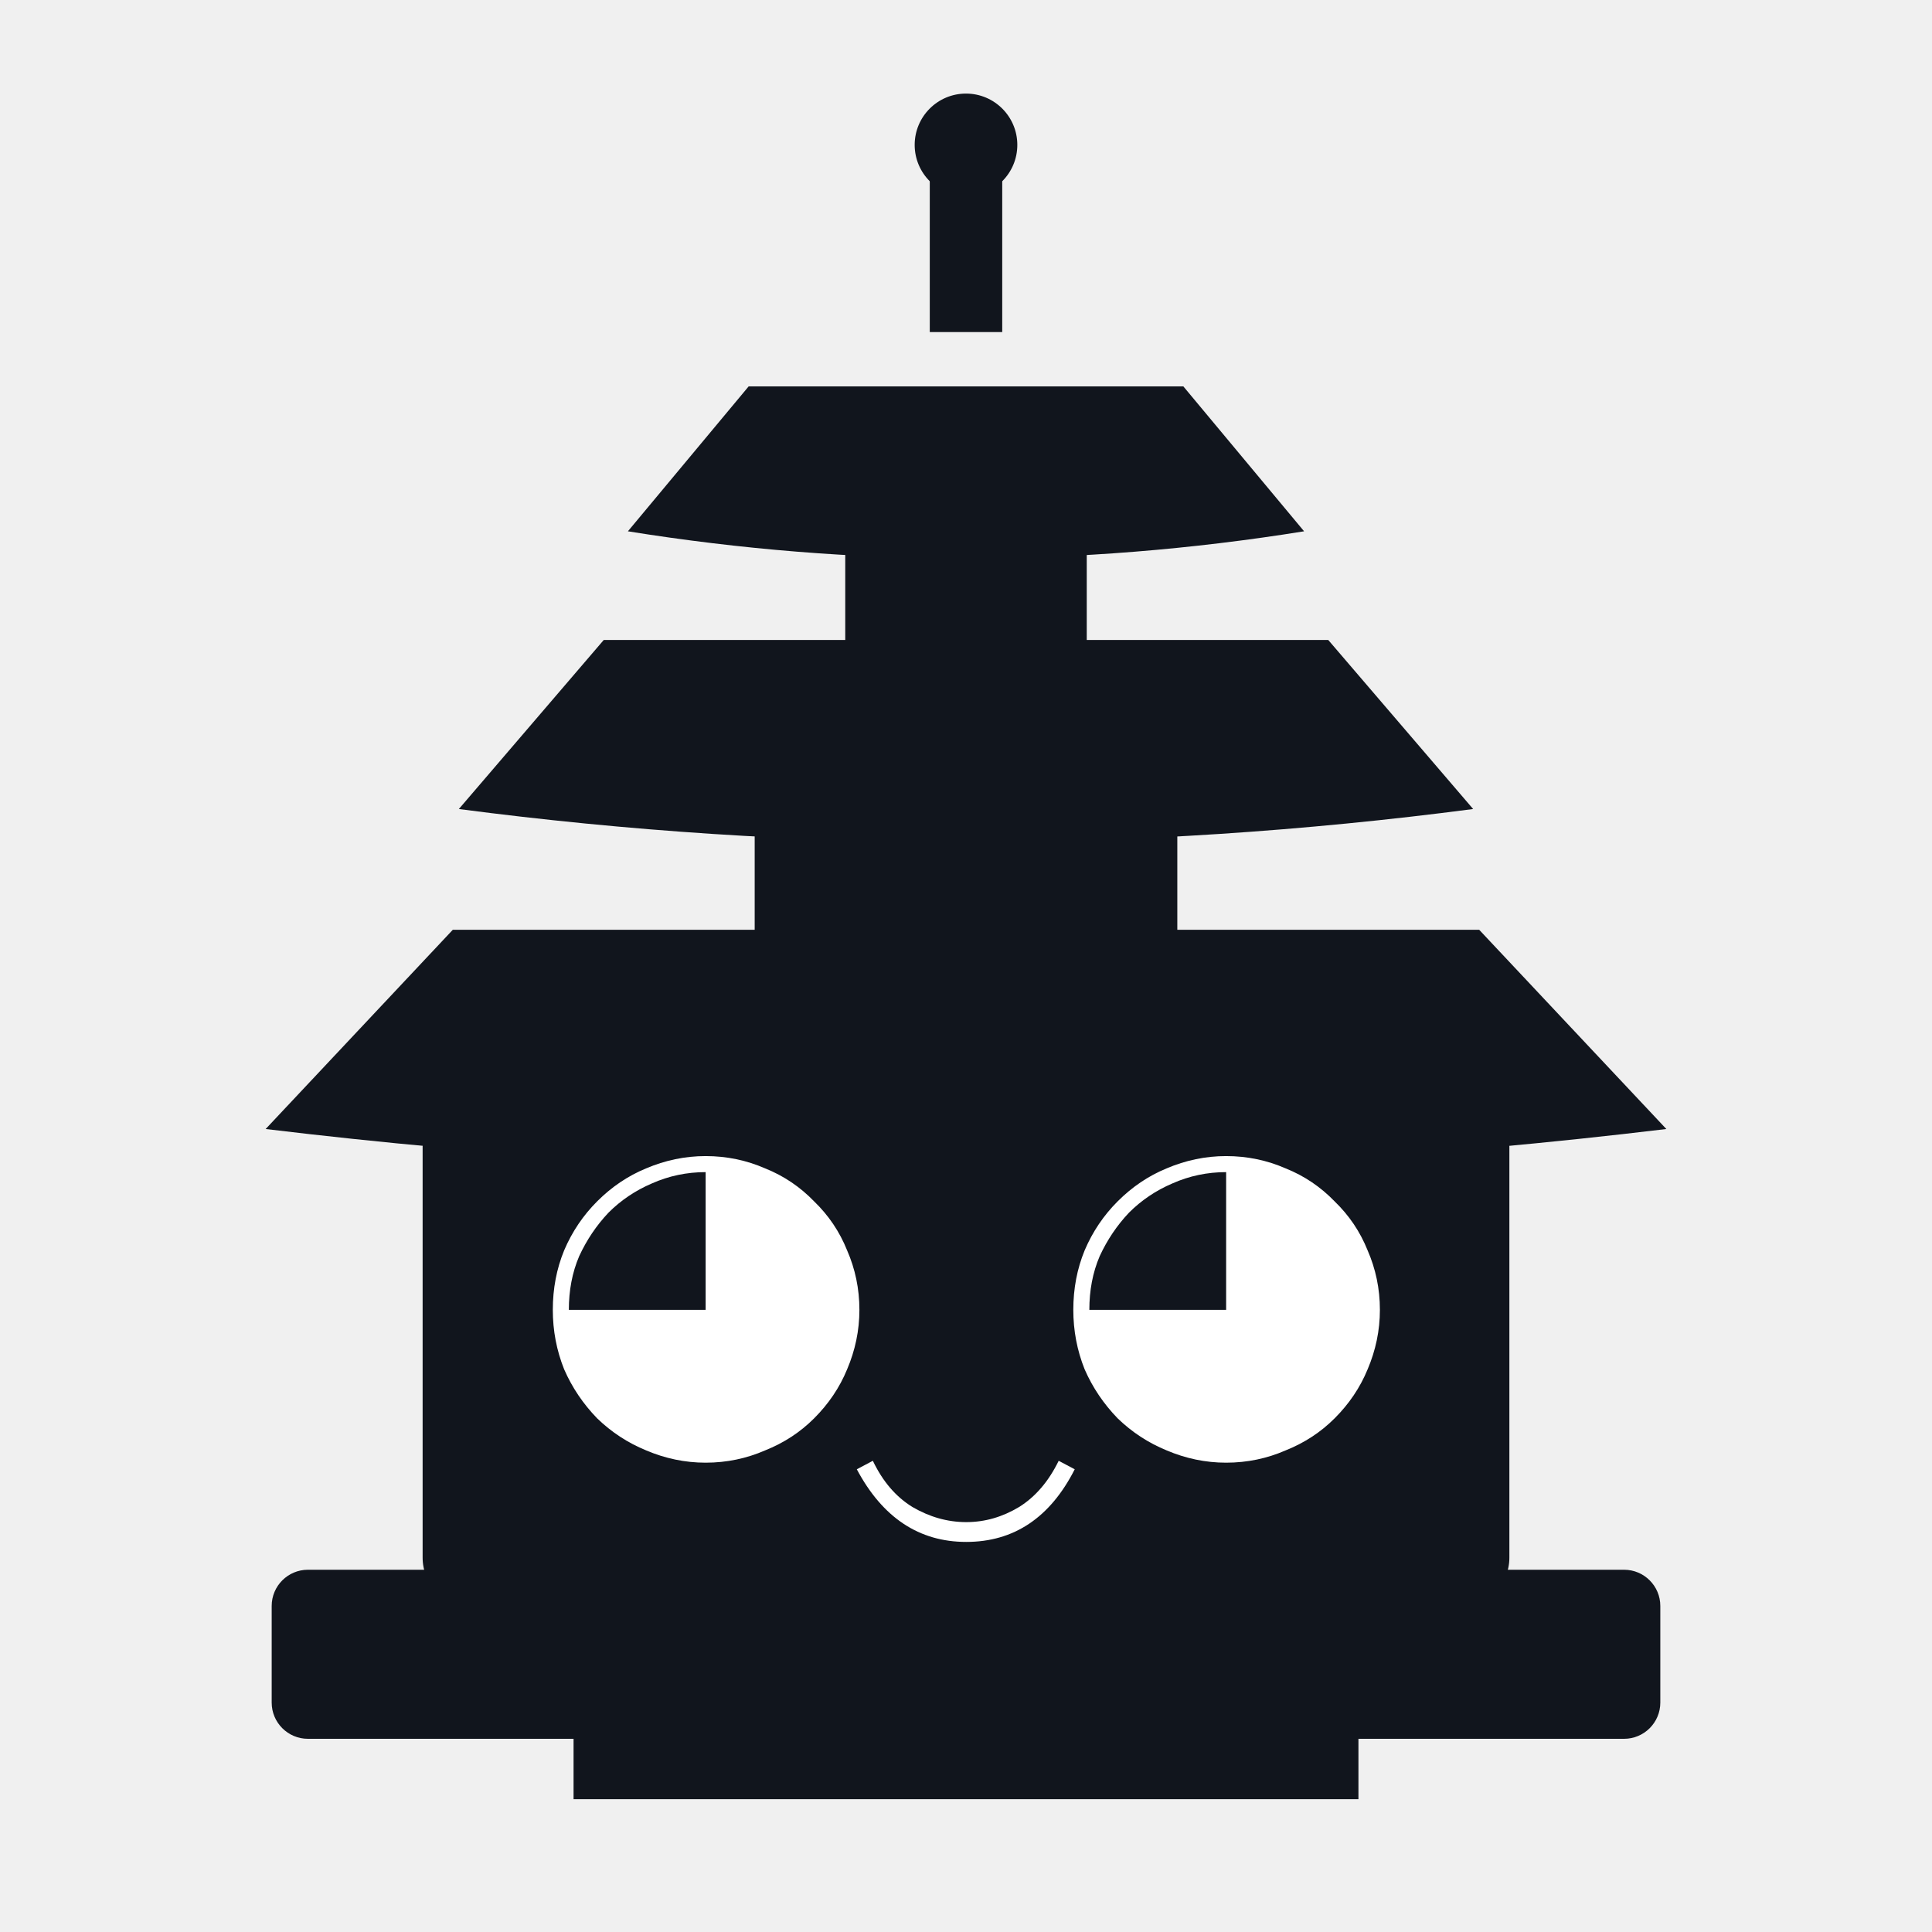
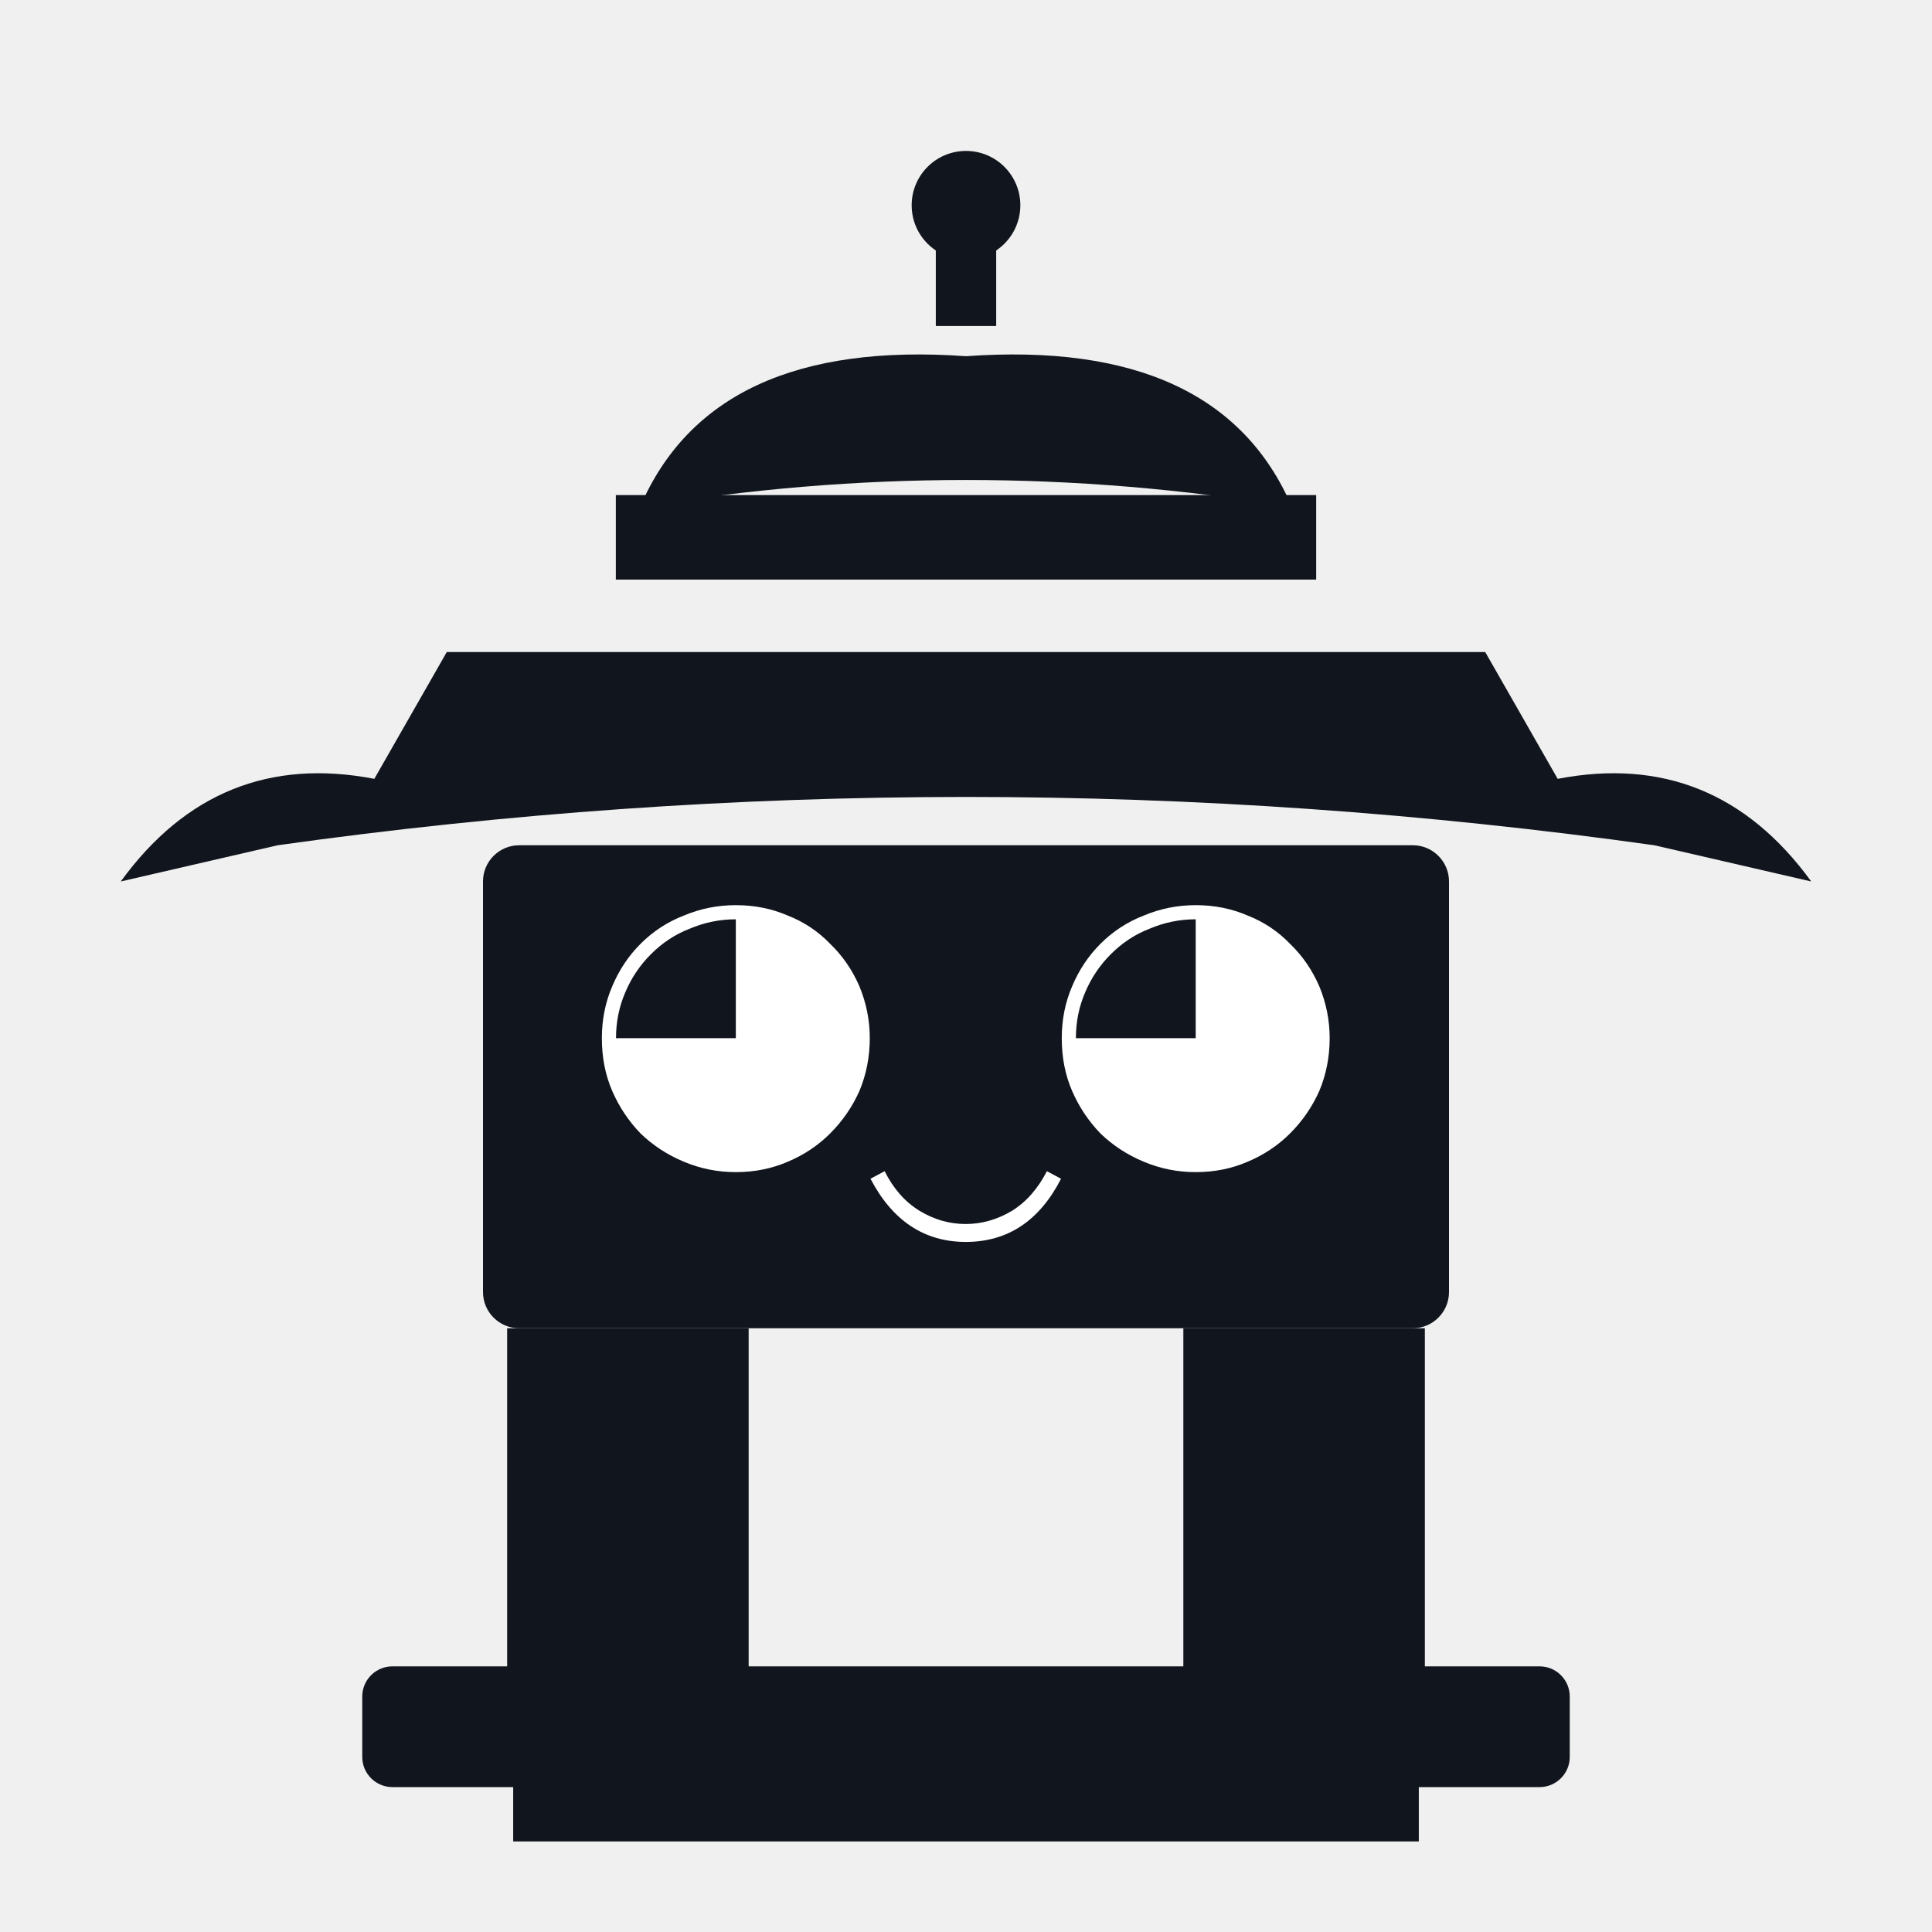
<svg xmlns="http://www.w3.org/2000/svg" viewBox="0 0 32 32" width="32" height="32">
  <style>
    .t{fill:#11151d}.f{fill:#ffffff}
    @media (prefers-color-scheme: dark){.t{fill:#ffffff}.f{fill:#11151d}}
  </style>
  <g class="t">
-     <rect x="15.4" y="2.6" width="1.2" height="2.9" />
-     <circle cx="16" cy="2.4" r="0.85" />
-     <path d="M12.4 6.4 L19.6 6.4 L21.6 8.8 Q16 9.7 10.4 8.8 Z" />
-     <rect x="14" y="8.4" width="4" height="2.4" />
-     <path d="M10 10.6 L22 10.6 L24.4 13.4 Q16 14.5 7.6 13.4 Z" />
-     <rect x="12.5" y="13" width="7" height="2.6" />
-     <path d="M7.5 15.4 L24.5 15.4 L27.6 18.7 Q16 20.1 4.4 18.7 Z" />
-     <rect x="7" y="18.2" width="18" height="8.4" rx="0.8" />
-     <rect x="4.5" y="26" width="23" height="2.8" rx="0.6" />
-     <rect x="9.5" y="28.4" width="13" height="1.4" />
+     <circle cx="16" cy="3.4" r="0.9" />
+     <rect x="15.5" y="3.6" width="1" height="1.8" />
+     <path d="M10.6 8.4 Q11.8 5.6 16 5.9 Q20.2 5.6 21.4 8.4 Q16 7.5 10.6 8.4 Z" />
+     <rect x="10.2" y="8.2" width="11.6" height="1.4" />
+     <path d="M2 14.6 Q3.6 12.4 6.2 12.9 L7.4 10.8 L24.6 10.8 L25.8 12.9 Q28.4 12.4 30 14.6 L27.4 14 Q16 12.4 4.6 14 Z" />
+     <rect x="8" y="14" width="16" height="8" rx="0.6" />
+     <rect x="8.4" y="22" width="4" height="6" />
+     <rect x="19.6" y="22" width="4" height="6" />
+     <rect x="6" y="27.6" width="20" height="2" rx="0.5" />
+     <rect x="8.5" y="29.4" width="15" height="1.1" />
  </g>
-   <text class="f" x="16" y="22.6" text-anchor="middle" dominant-baseline="central" font-size="6.4" letter-spacing="-0.5" font-family="'Segoe UI Symbol','Noto Sans Symbols2','Apple Symbols',sans-serif">◕‿◕</text>
+   <text class="f" x="16" y="18" text-anchor="middle" dominant-baseline="central" font-size="5.6" letter-spacing="-0.4" font-family="'Segoe UI Symbol','Noto Sans Symbols2','Apple Symbols',sans-serif">◕‿◕</text>
</svg>
